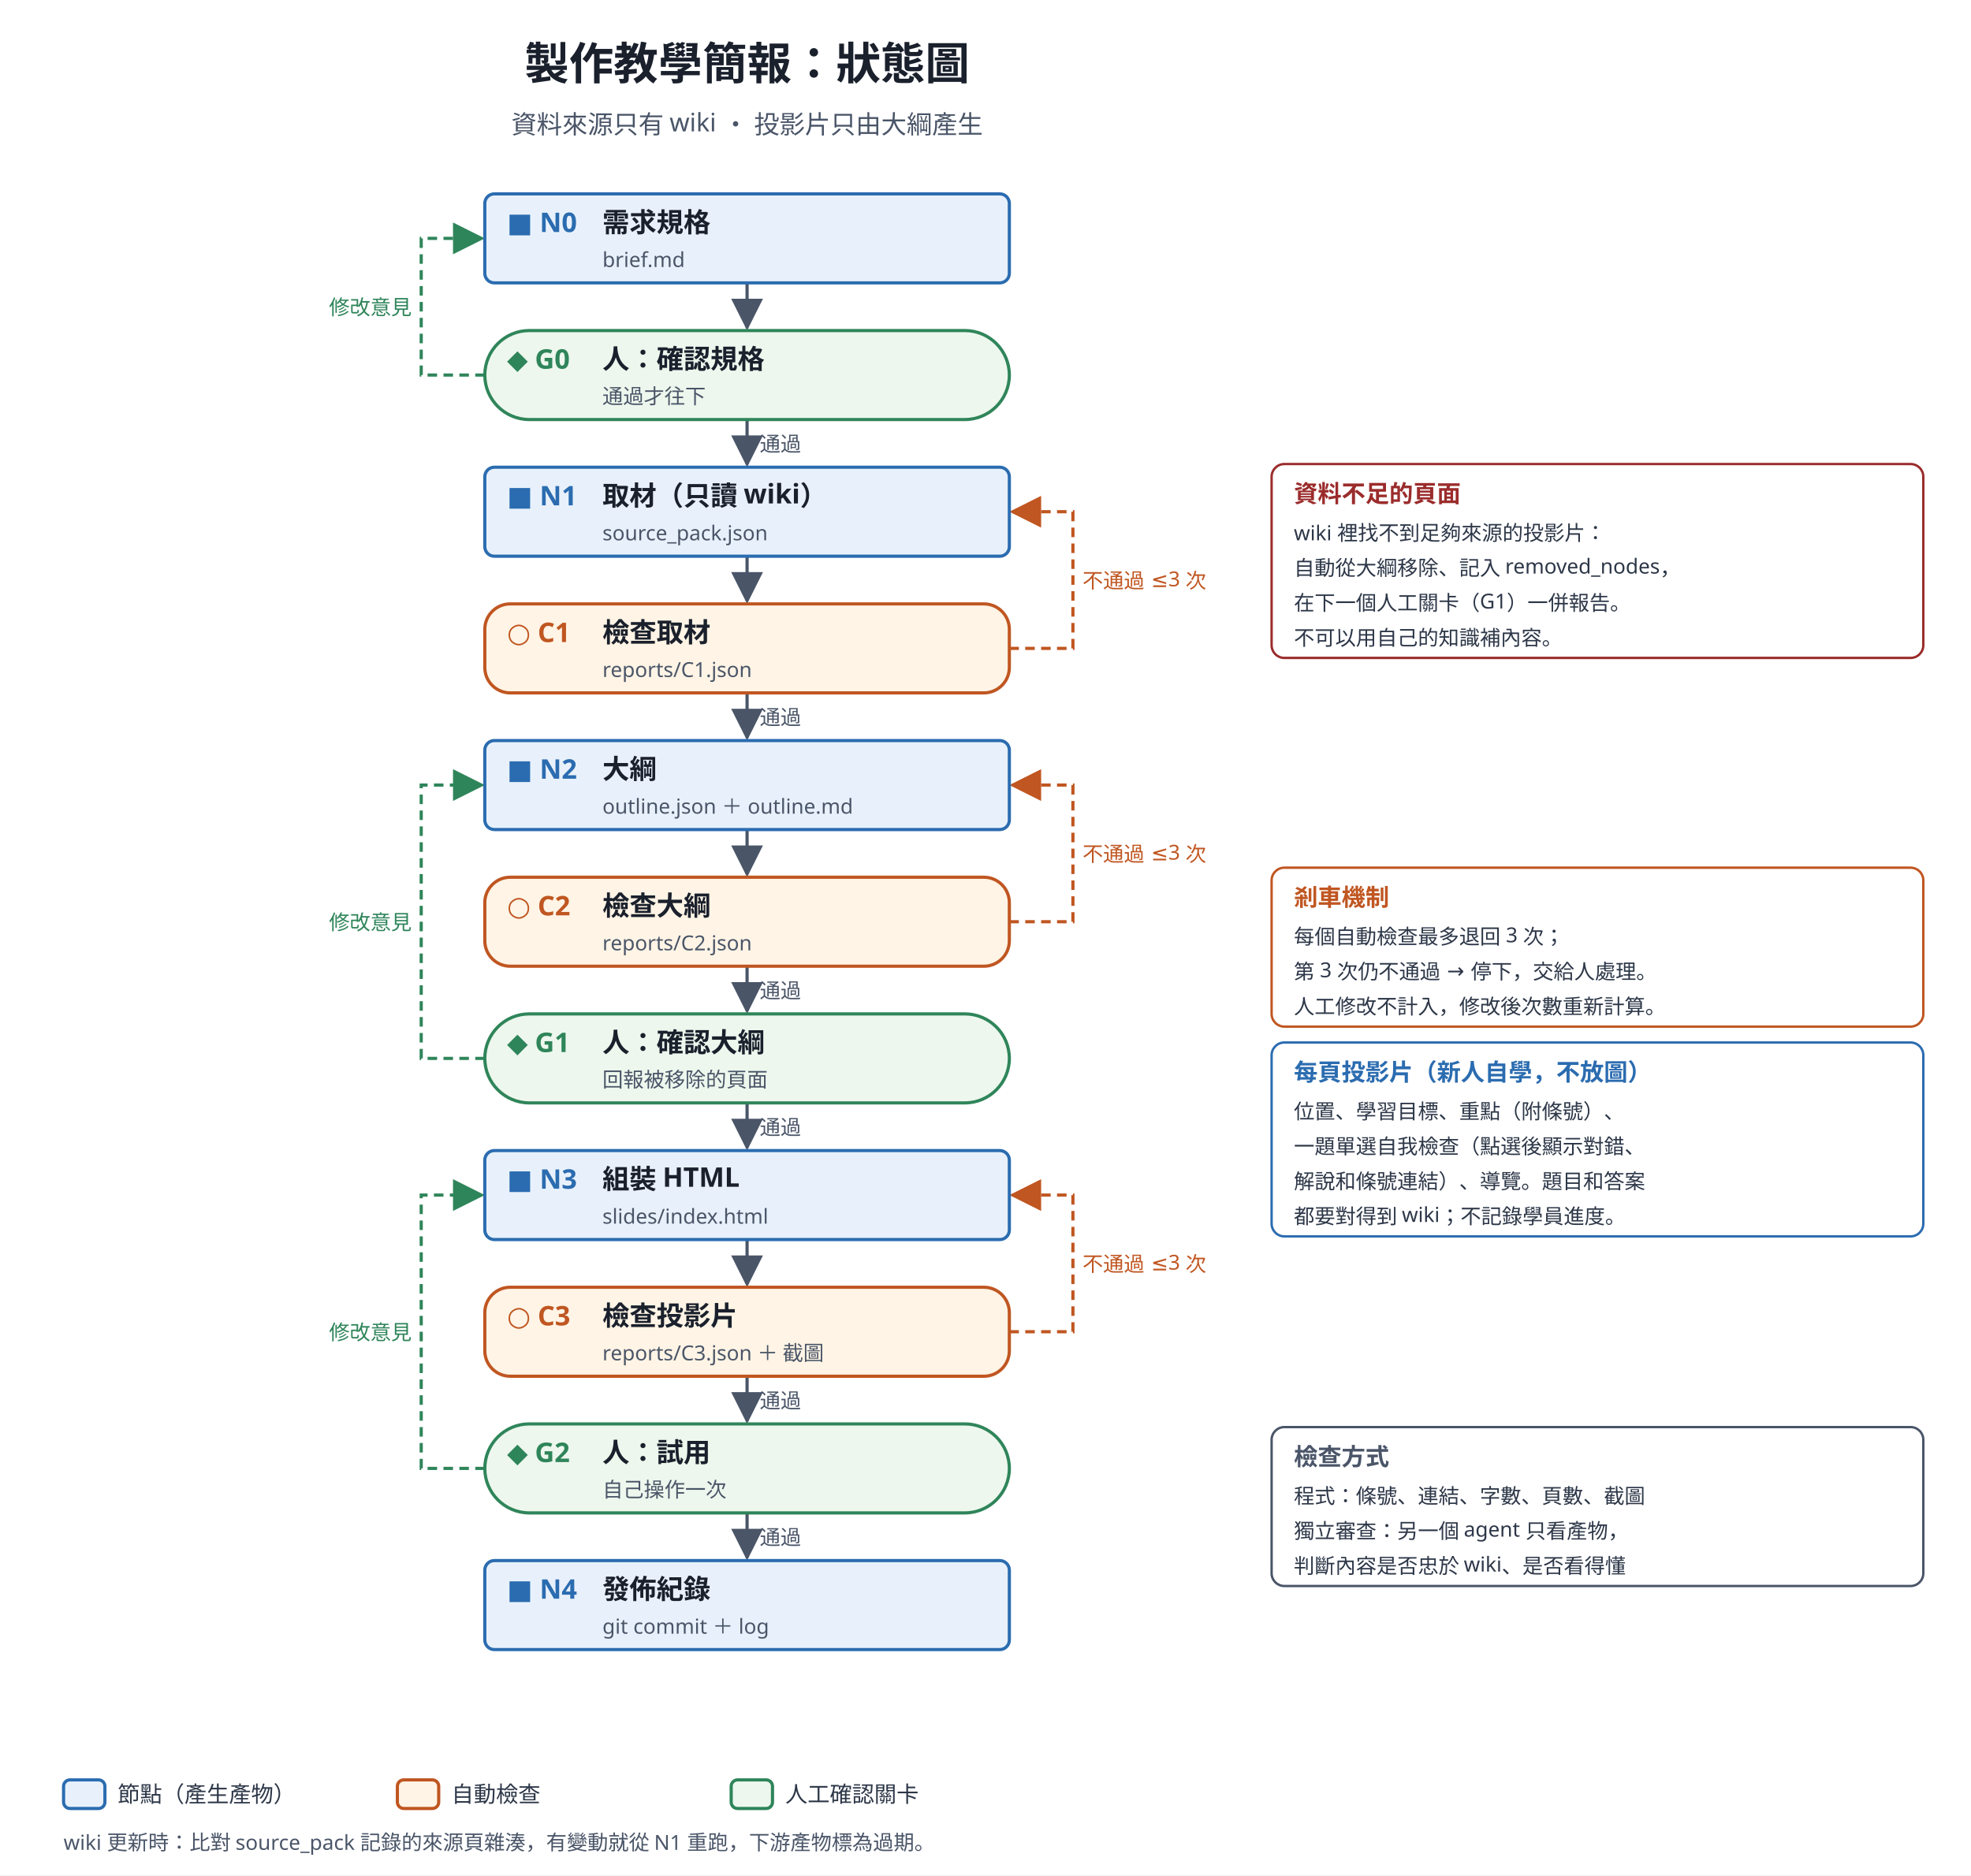
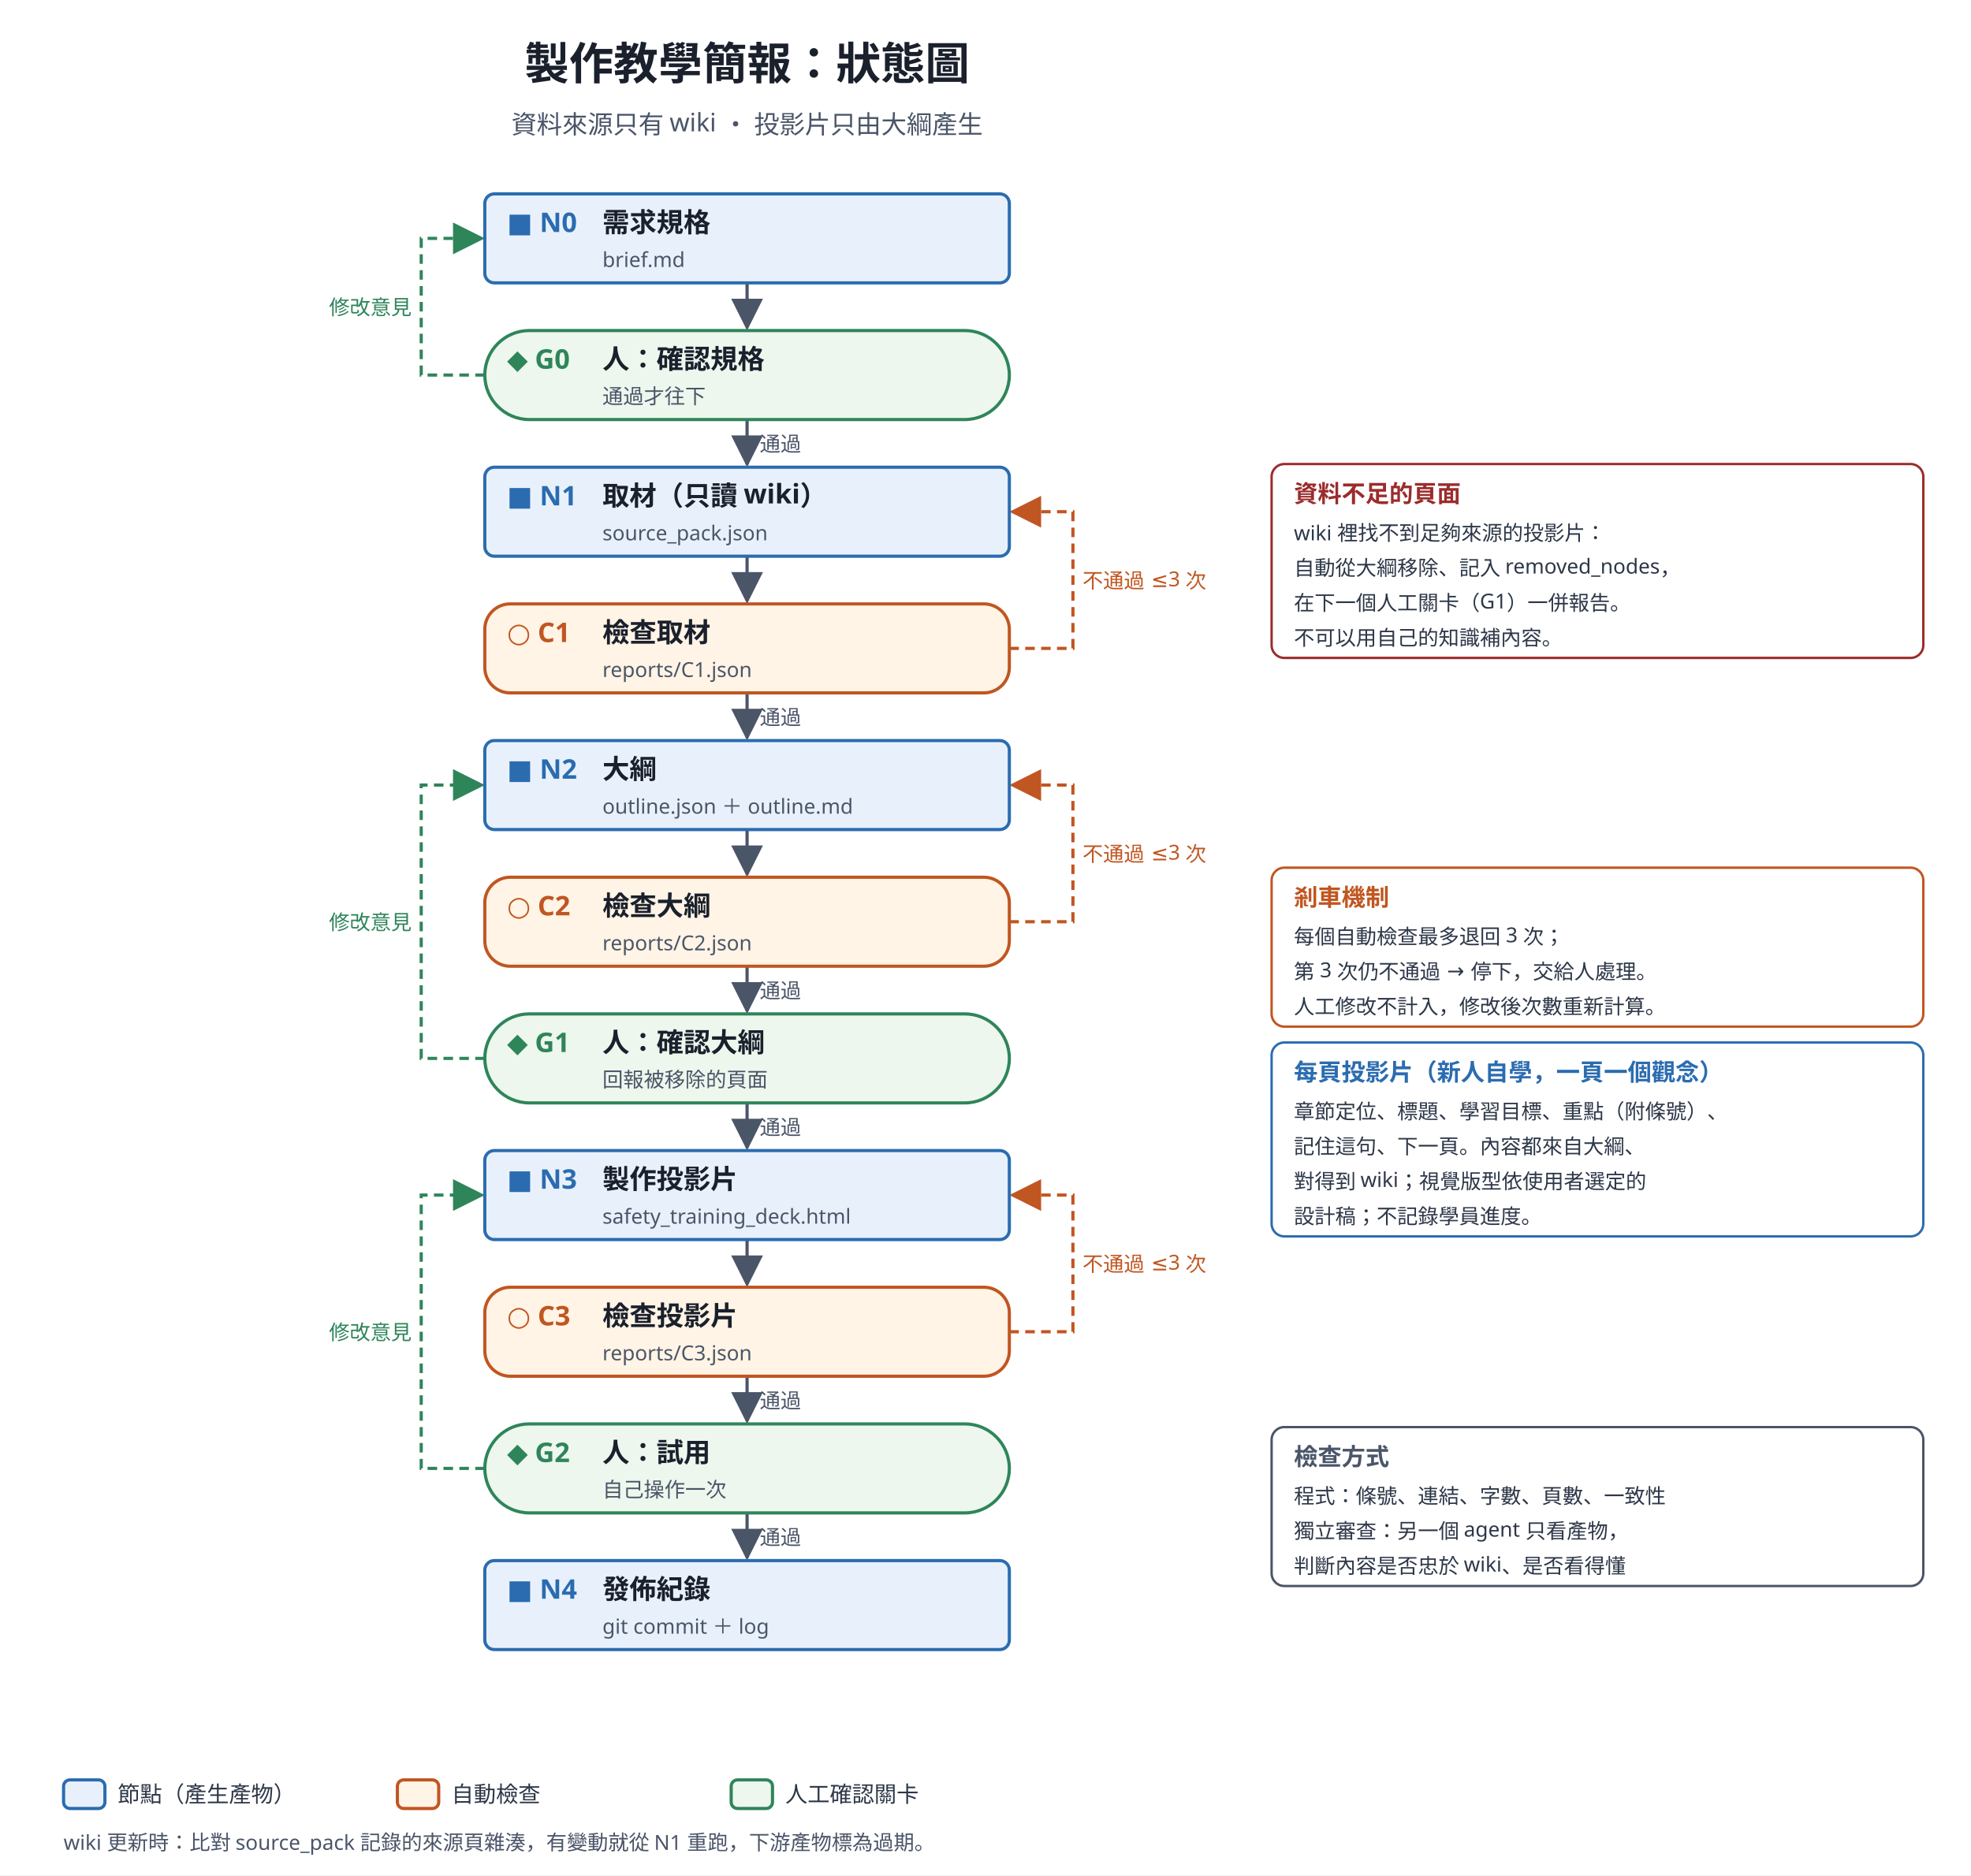
<svg xmlns="http://www.w3.org/2000/svg" width="1240" height="1180" viewBox="0 0 1240 1180" font-family="Microsoft JhengHei, Noto Sans TC, sans-serif">
  <defs>
    <marker id="a" markerWidth="10" markerHeight="10" refX="9" refY="5" orient="auto">
      <path d="M0,0 L10,5 L0,10 z" fill="#4A5568" />
    </marker>
    <marker id="ao" markerWidth="10" markerHeight="10" refX="9" refY="5" orient="auto">
      <path d="M0,0 L10,5 L0,10 z" fill="#C05621" />
    </marker>
    <marker id="ag" markerWidth="10" markerHeight="10" refX="9" refY="5" orient="auto">
      <path d="M0,0 L10,5 L0,10 z" fill="#2F855A" />
    </marker>
  </defs>
  <rect width="1240" height="1180" fill="#FFFFFF" />
  <text x="470" y="50" text-anchor="middle" font-size="28" font-weight="700" fill="#1A202C">製作教學簡報：狀態圖</text>
  <text x="470" y="84" text-anchor="middle" font-size="16" fill="#4A5568">資料來源只有 wiki ・ 投影片只由大綱產生</text>
  <line x1="470" y1="178.0" x2="470" y2="206.0" stroke="#4A5568" stroke-width="2" marker-end="url(#a)" />
  <line x1="470" y1="264.0" x2="470" y2="292.0" stroke="#4A5568" stroke-width="2" marker-end="url(#a)" />
  <text x="478" y="284.0" font-size="13" fill="#4A5568">通過</text>
  <line x1="470" y1="350.0" x2="470" y2="378.0" stroke="#4A5568" stroke-width="2" marker-end="url(#a)" />
  <line x1="470" y1="436.0" x2="470" y2="464.0" stroke="#4A5568" stroke-width="2" marker-end="url(#a)" />
  <text x="478" y="456.0" font-size="13" fill="#4A5568">通過</text>
  <line x1="470" y1="522.0" x2="470" y2="550.0" stroke="#4A5568" stroke-width="2" marker-end="url(#a)" />
  <line x1="470" y1="608.0" x2="470" y2="636.0" stroke="#4A5568" stroke-width="2" marker-end="url(#a)" />
  <text x="478" y="628.0" font-size="13" fill="#4A5568">通過</text>
  <line x1="470" y1="694.0" x2="470" y2="722.0" stroke="#4A5568" stroke-width="2" marker-end="url(#a)" />
  <text x="478" y="714.0" font-size="13" fill="#4A5568">通過</text>
  <line x1="470" y1="780.0" x2="470" y2="808.0" stroke="#4A5568" stroke-width="2" marker-end="url(#a)" />
  <line x1="470" y1="866.0" x2="470" y2="894.0" stroke="#4A5568" stroke-width="2" marker-end="url(#a)" />
  <text x="478" y="886.0" font-size="13" fill="#4A5568">通過</text>
  <line x1="470" y1="952.0" x2="470" y2="980.0" stroke="#4A5568" stroke-width="2" marker-end="url(#a)" />
  <text x="478" y="972.0" font-size="13" fill="#4A5568">通過</text>
  <path d="M635.0,408 H675.0 V322 H637.0" fill="none" stroke="#C05621" stroke-width="2" stroke-dasharray="6 4" marker-end="url(#ao)" />
  <text x="681.0" y="370.0" font-size="13" fill="#C05621" text-anchor="start">不通過 ≤3 次</text>
  <path d="M635.0,580 H675.0 V494 H637.0" fill="none" stroke="#C05621" stroke-width="2" stroke-dasharray="6 4" marker-end="url(#ao)" />
  <text x="681.0" y="542.0" font-size="13" fill="#C05621" text-anchor="start">不通過 ≤3 次</text>
  <path d="M635.0,838 H675.0 V752 H637.0" fill="none" stroke="#C05621" stroke-width="2" stroke-dasharray="6 4" marker-end="url(#ao)" />
  <text x="681.0" y="800.0" font-size="13" fill="#C05621" text-anchor="start">不通過 ≤3 次</text>
  <path d="M305.0,236 H265.0 V150 H303.0" fill="none" stroke="#2F855A" stroke-width="2" stroke-dasharray="6 4" marker-end="url(#ag)" />
  <text x="259.0" y="198.0" font-size="13" fill="#2F855A" text-anchor="end">修改意見</text>
  <path d="M305.0,666 H265.0 V494 H303.0" fill="none" stroke="#2F855A" stroke-width="2" stroke-dasharray="6 4" marker-end="url(#ag)" />
  <text x="259.0" y="585.0" font-size="13" fill="#2F855A" text-anchor="end">修改意見</text>
  <path d="M305.0,924 H265.0 V752 H303.0" fill="none" stroke="#2F855A" stroke-width="2" stroke-dasharray="6 4" marker-end="url(#ag)" />
  <text x="259.0" y="843.0" font-size="13" fill="#2F855A" text-anchor="end">修改意見</text>
  <rect x="305.0" y="122.0" width="330" height="56" rx="6" fill="#E8F1FB" stroke="#2B6CB0" stroke-width="2" />
  <text x="319.0" y="146" font-size="17" font-weight="700" fill="#2B6CB0">■ N0</text>
  <text x="379.0" y="146" font-size="17" font-weight="700" fill="#1A202C">需求規格</text>
  <text x="379.0" y="168" font-size="13" fill="#4A5568">brief.md</text>
  <rect x="305.0" y="208.0" width="330" height="56" rx="28" fill="#EDF7ED" stroke="#2F855A" stroke-width="2" />
  <text x="319.0" y="232" font-size="17" font-weight="700" fill="#2F855A">◆ G0</text>
  <text x="379.0" y="232" font-size="17" font-weight="700" fill="#1A202C">人：確認規格</text>
  <text x="379.0" y="254" font-size="13" fill="#4A5568">通過才往下</text>
  <rect x="305.0" y="294.0" width="330" height="56" rx="6" fill="#E8F1FB" stroke="#2B6CB0" stroke-width="2" />
  <text x="319.0" y="318" font-size="17" font-weight="700" fill="#2B6CB0">■ N1</text>
  <text x="379.0" y="318" font-size="17" font-weight="700" fill="#1A202C">取材（只讀 wiki）</text>
  <text x="379.0" y="340" font-size="13" fill="#4A5568">source_pack.json</text>
  <rect x="305.0" y="380.0" width="330" height="56" rx="16" fill="#FFF4E5" stroke="#C05621" stroke-width="2" />
  <text x="319.0" y="404" font-size="17" font-weight="700" fill="#C05621">○ C1</text>
  <text x="379.0" y="404" font-size="17" font-weight="700" fill="#1A202C">檢查取材</text>
  <text x="379.0" y="426" font-size="13" fill="#4A5568">reports/C1.json</text>
  <rect x="305.0" y="466.0" width="330" height="56" rx="6" fill="#E8F1FB" stroke="#2B6CB0" stroke-width="2" />
  <text x="319.0" y="490" font-size="17" font-weight="700" fill="#2B6CB0">■ N2</text>
  <text x="379.0" y="490" font-size="17" font-weight="700" fill="#1A202C">大綱</text>
  <text x="379.0" y="512" font-size="13" fill="#4A5568">outline.json ＋ outline.md</text>
  <rect x="305.0" y="552.0" width="330" height="56" rx="16" fill="#FFF4E5" stroke="#C05621" stroke-width="2" />
  <text x="319.0" y="576" font-size="17" font-weight="700" fill="#C05621">○ C2</text>
  <text x="379.0" y="576" font-size="17" font-weight="700" fill="#1A202C">檢查大綱</text>
  <text x="379.0" y="598" font-size="13" fill="#4A5568">reports/C2.json</text>
  <rect x="305.0" y="638.0" width="330" height="56" rx="28" fill="#EDF7ED" stroke="#2F855A" stroke-width="2" />
  <text x="319.0" y="662" font-size="17" font-weight="700" fill="#2F855A">◆ G1</text>
  <text x="379.0" y="662" font-size="17" font-weight="700" fill="#1A202C">人：確認大綱</text>
  <text x="379.0" y="684" font-size="13" fill="#4A5568">回報被移除的頁面</text>
  <rect x="305.0" y="724.0" width="330" height="56" rx="6" fill="#E8F1FB" stroke="#2B6CB0" stroke-width="2" />
  <text x="319.0" y="748" font-size="17" font-weight="700" fill="#2B6CB0">■ N3</text>
-   <text x="379.0" y="748" font-size="17" font-weight="700" fill="#1A202C">組裝 HTML</text>
-   <text x="379.0" y="770" font-size="13" fill="#4A5568">slides/index.html</text>
+   <text x="379.0" y="748" font-size="17" font-weight="700" fill="#1A202C">製作投影片</text>
+   <text x="379.0" y="770" font-size="13" fill="#4A5568">safety_training_deck.html</text>
  <rect x="305.0" y="810.0" width="330" height="56" rx="16" fill="#FFF4E5" stroke="#C05621" stroke-width="2" />
  <text x="319.0" y="834" font-size="17" font-weight="700" fill="#C05621">○ C3</text>
  <text x="379.0" y="834" font-size="17" font-weight="700" fill="#1A202C">檢查投影片</text>
-   <text x="379.0" y="856" font-size="13" fill="#4A5568">reports/C3.json ＋ 截圖</text>
+   <text x="379.0" y="856" font-size="13" fill="#4A5568">reports/C3.json</text>
  <rect x="305.0" y="896.0" width="330" height="56" rx="28" fill="#EDF7ED" stroke="#2F855A" stroke-width="2" />
  <text x="319.0" y="920" font-size="17" font-weight="700" fill="#2F855A">◆ G2</text>
  <text x="379.0" y="920" font-size="17" font-weight="700" fill="#1A202C">人：試用</text>
  <text x="379.0" y="942" font-size="13" fill="#4A5568">自己操作一次</text>
  <rect x="305.0" y="982.0" width="330" height="56" rx="6" fill="#E8F1FB" stroke="#2B6CB0" stroke-width="2" />
  <text x="319.0" y="1006" font-size="17" font-weight="700" fill="#2B6CB0">■ N4</text>
  <text x="379.0" y="1006" font-size="17" font-weight="700" fill="#1A202C">發佈紀錄</text>
  <text x="379.0" y="1028" font-size="13" fill="#4A5568">git commit ＋ log</text>
  <rect x="800" y="292" width="410" height="122" rx="8" fill="#FFFFFF" stroke="#9B2C2C" stroke-width="1.5" />
  <text x="814" y="316" font-size="15" font-weight="700" fill="#9B2C2C">資料不足的頁面</text>
  <text x="814" y="340" font-size="13" fill="#2D3748">wiki 裡找不到足夠來源的投影片：</text>
  <text x="814" y="362" font-size="13" fill="#2D3748">自動從大綱移除、記入 removed_nodes，</text>
  <text x="814" y="384" font-size="13" fill="#2D3748">在下一個人工關卡（G1）一併報告。</text>
  <text x="814" y="406" font-size="13" fill="#2D3748">不可以用自己的知識補內容。</text>
  <rect x="800" y="546" width="410" height="100" rx="8" fill="#FFFFFF" stroke="#C05621" stroke-width="1.5" />
  <text x="814" y="570" font-size="15" font-weight="700" fill="#C05621">剎車機制</text>
  <text x="814" y="594" font-size="13" fill="#2D3748">每個自動檢查最多退回 3 次；</text>
  <text x="814" y="616" font-size="13" fill="#2D3748">第 3 次仍不通過 → 停下，交給人處理。</text>
  <text x="814" y="638" font-size="13" fill="#2D3748">人工修改不計入，修改後次數重新計算。</text>
  <rect x="800" y="656" width="410" height="122" rx="8" fill="#FFFFFF" stroke="#2B6CB0" stroke-width="1.5" />
-   <text x="814" y="680" font-size="15" font-weight="700" fill="#2B6CB0">每頁投影片（新人自學，不放圖）</text>
-   <text x="814" y="704" font-size="13" fill="#2D3748">位置、學習目標、重點（附條號）、</text>
-   <text x="814" y="726" font-size="13" fill="#2D3748">一題單選自我檢查（點選後顯示對錯、</text>
-   <text x="814" y="748" font-size="13" fill="#2D3748">解說和條號連結）、導覽。題目和答案</text>
-   <text x="814" y="770" font-size="13" fill="#2D3748">都要對得到 wiki；不記錄學員進度。</text>
+   <text x="814" y="680" font-size="15" font-weight="700" fill="#2B6CB0">每頁投影片（新人自學，一頁一個觀念）</text>
+   <text x="814" y="704" font-size="13" fill="#2D3748">章節定位、標題、學習目標、重點（附條號）、</text>
+   <text x="814" y="726" font-size="13" fill="#2D3748">記住這句、下一頁。內容都來自大綱、</text>
+   <text x="814" y="748" font-size="13" fill="#2D3748">對得到 wiki；視覺版型依使用者選定的</text>
+   <text x="814" y="770" font-size="13" fill="#2D3748">設計稿；不記錄學員進度。</text>
  <rect x="800" y="898" width="410" height="100" rx="8" fill="#FFFFFF" stroke="#4A5568" stroke-width="1.5" />
  <text x="814" y="922" font-size="15" font-weight="700" fill="#4A5568">檢查方式</text>
-   <text x="814" y="946" font-size="13" fill="#2D3748">程式：條號、連結、字數、頁數、截圖</text>
+   <text x="814" y="946" font-size="13" fill="#2D3748">程式：條號、連結、字數、頁數、一致性</text>
  <text x="814" y="968" font-size="13" fill="#2D3748">獨立審查：另一個 agent 只看產物，</text>
  <text x="814" y="990" font-size="13" fill="#2D3748">判斷內容是否忠於 wiki、是否看得懂</text>
  <rect x="40" y="1120" width="26" height="18" rx="4" fill="#E8F1FB" stroke="#2B6CB0" stroke-width="2" />
  <text x="74" y="1134" font-size="14" fill="#2D3748">節點（產生產物）</text>
  <rect x="250" y="1120" width="26" height="18" rx="4" fill="#FFF4E5" stroke="#C05621" stroke-width="2" />
  <text x="284" y="1134" font-size="14" fill="#2D3748">自動檢查</text>
  <rect x="460" y="1120" width="26" height="18" rx="4" fill="#EDF7ED" stroke="#2F855A" stroke-width="2" />
  <text x="494" y="1134" font-size="14" fill="#2D3748">人工確認關卡</text>
  <text x="40" y="1164" font-size="13" fill="#4A5568">wiki 更新時：比對 source_pack 記錄的來源頁雜湊，有變動就從 N1 重跑，下游產物標為過期。</text>
</svg>
